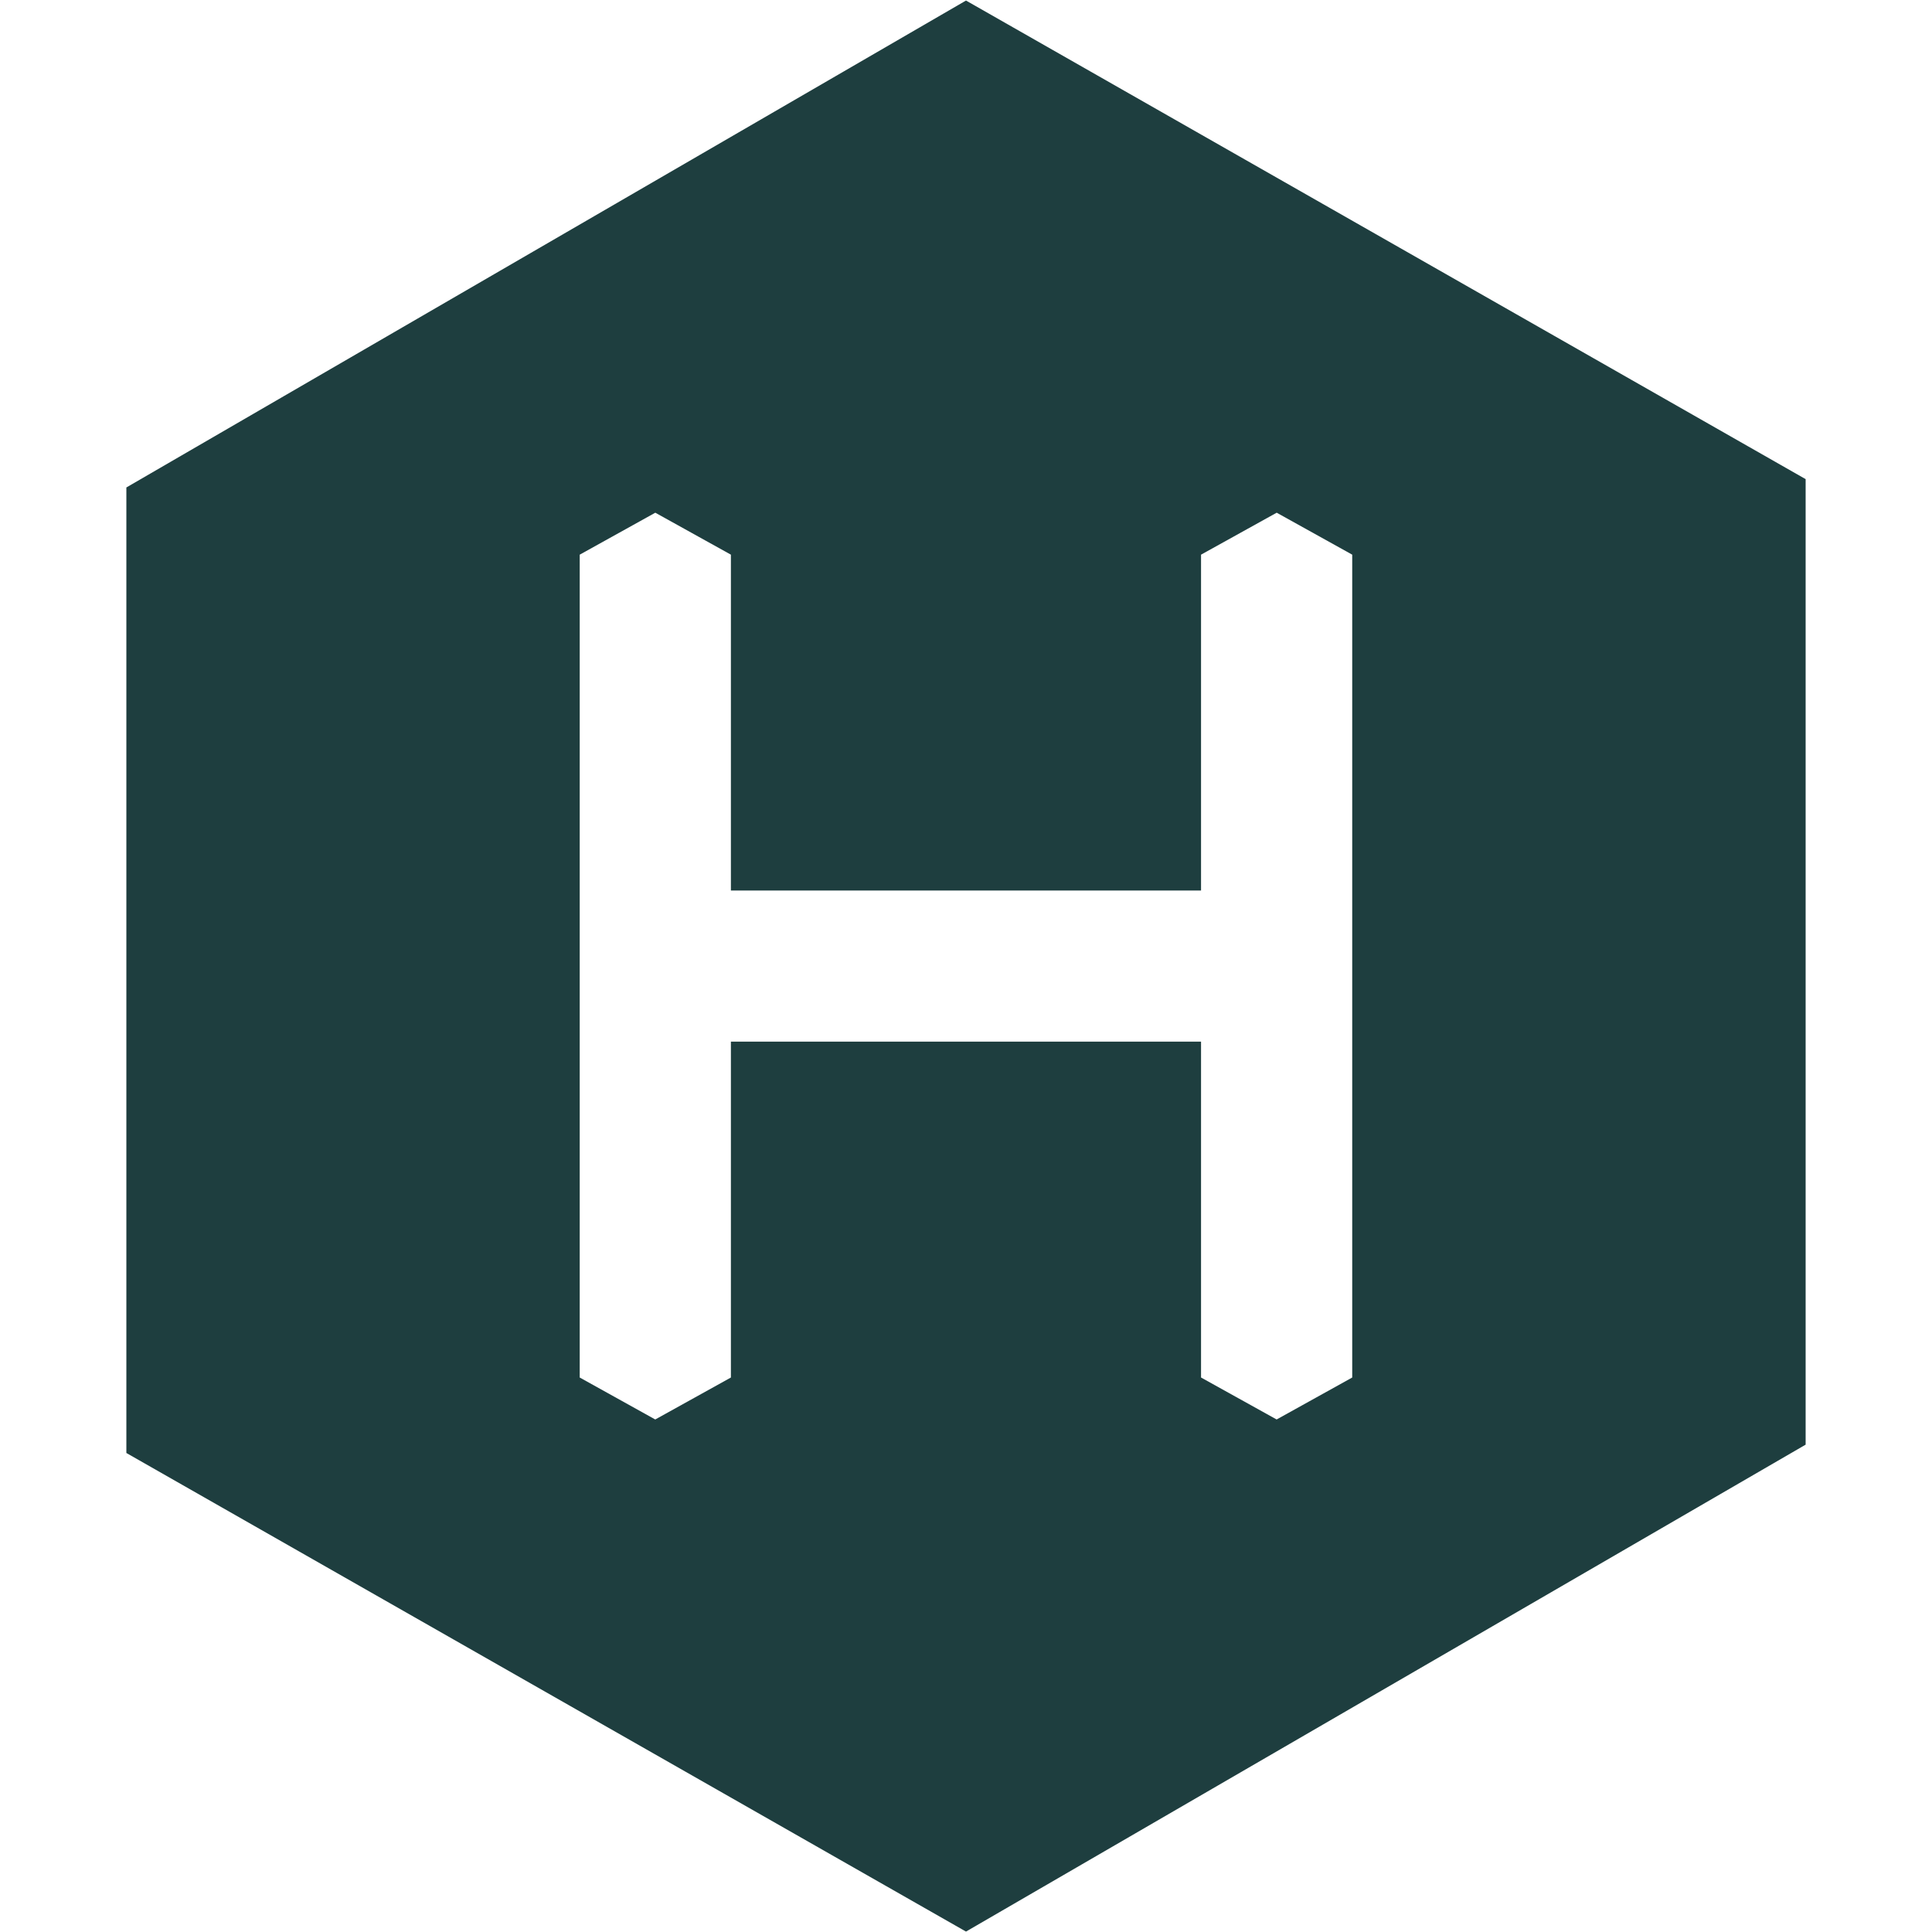
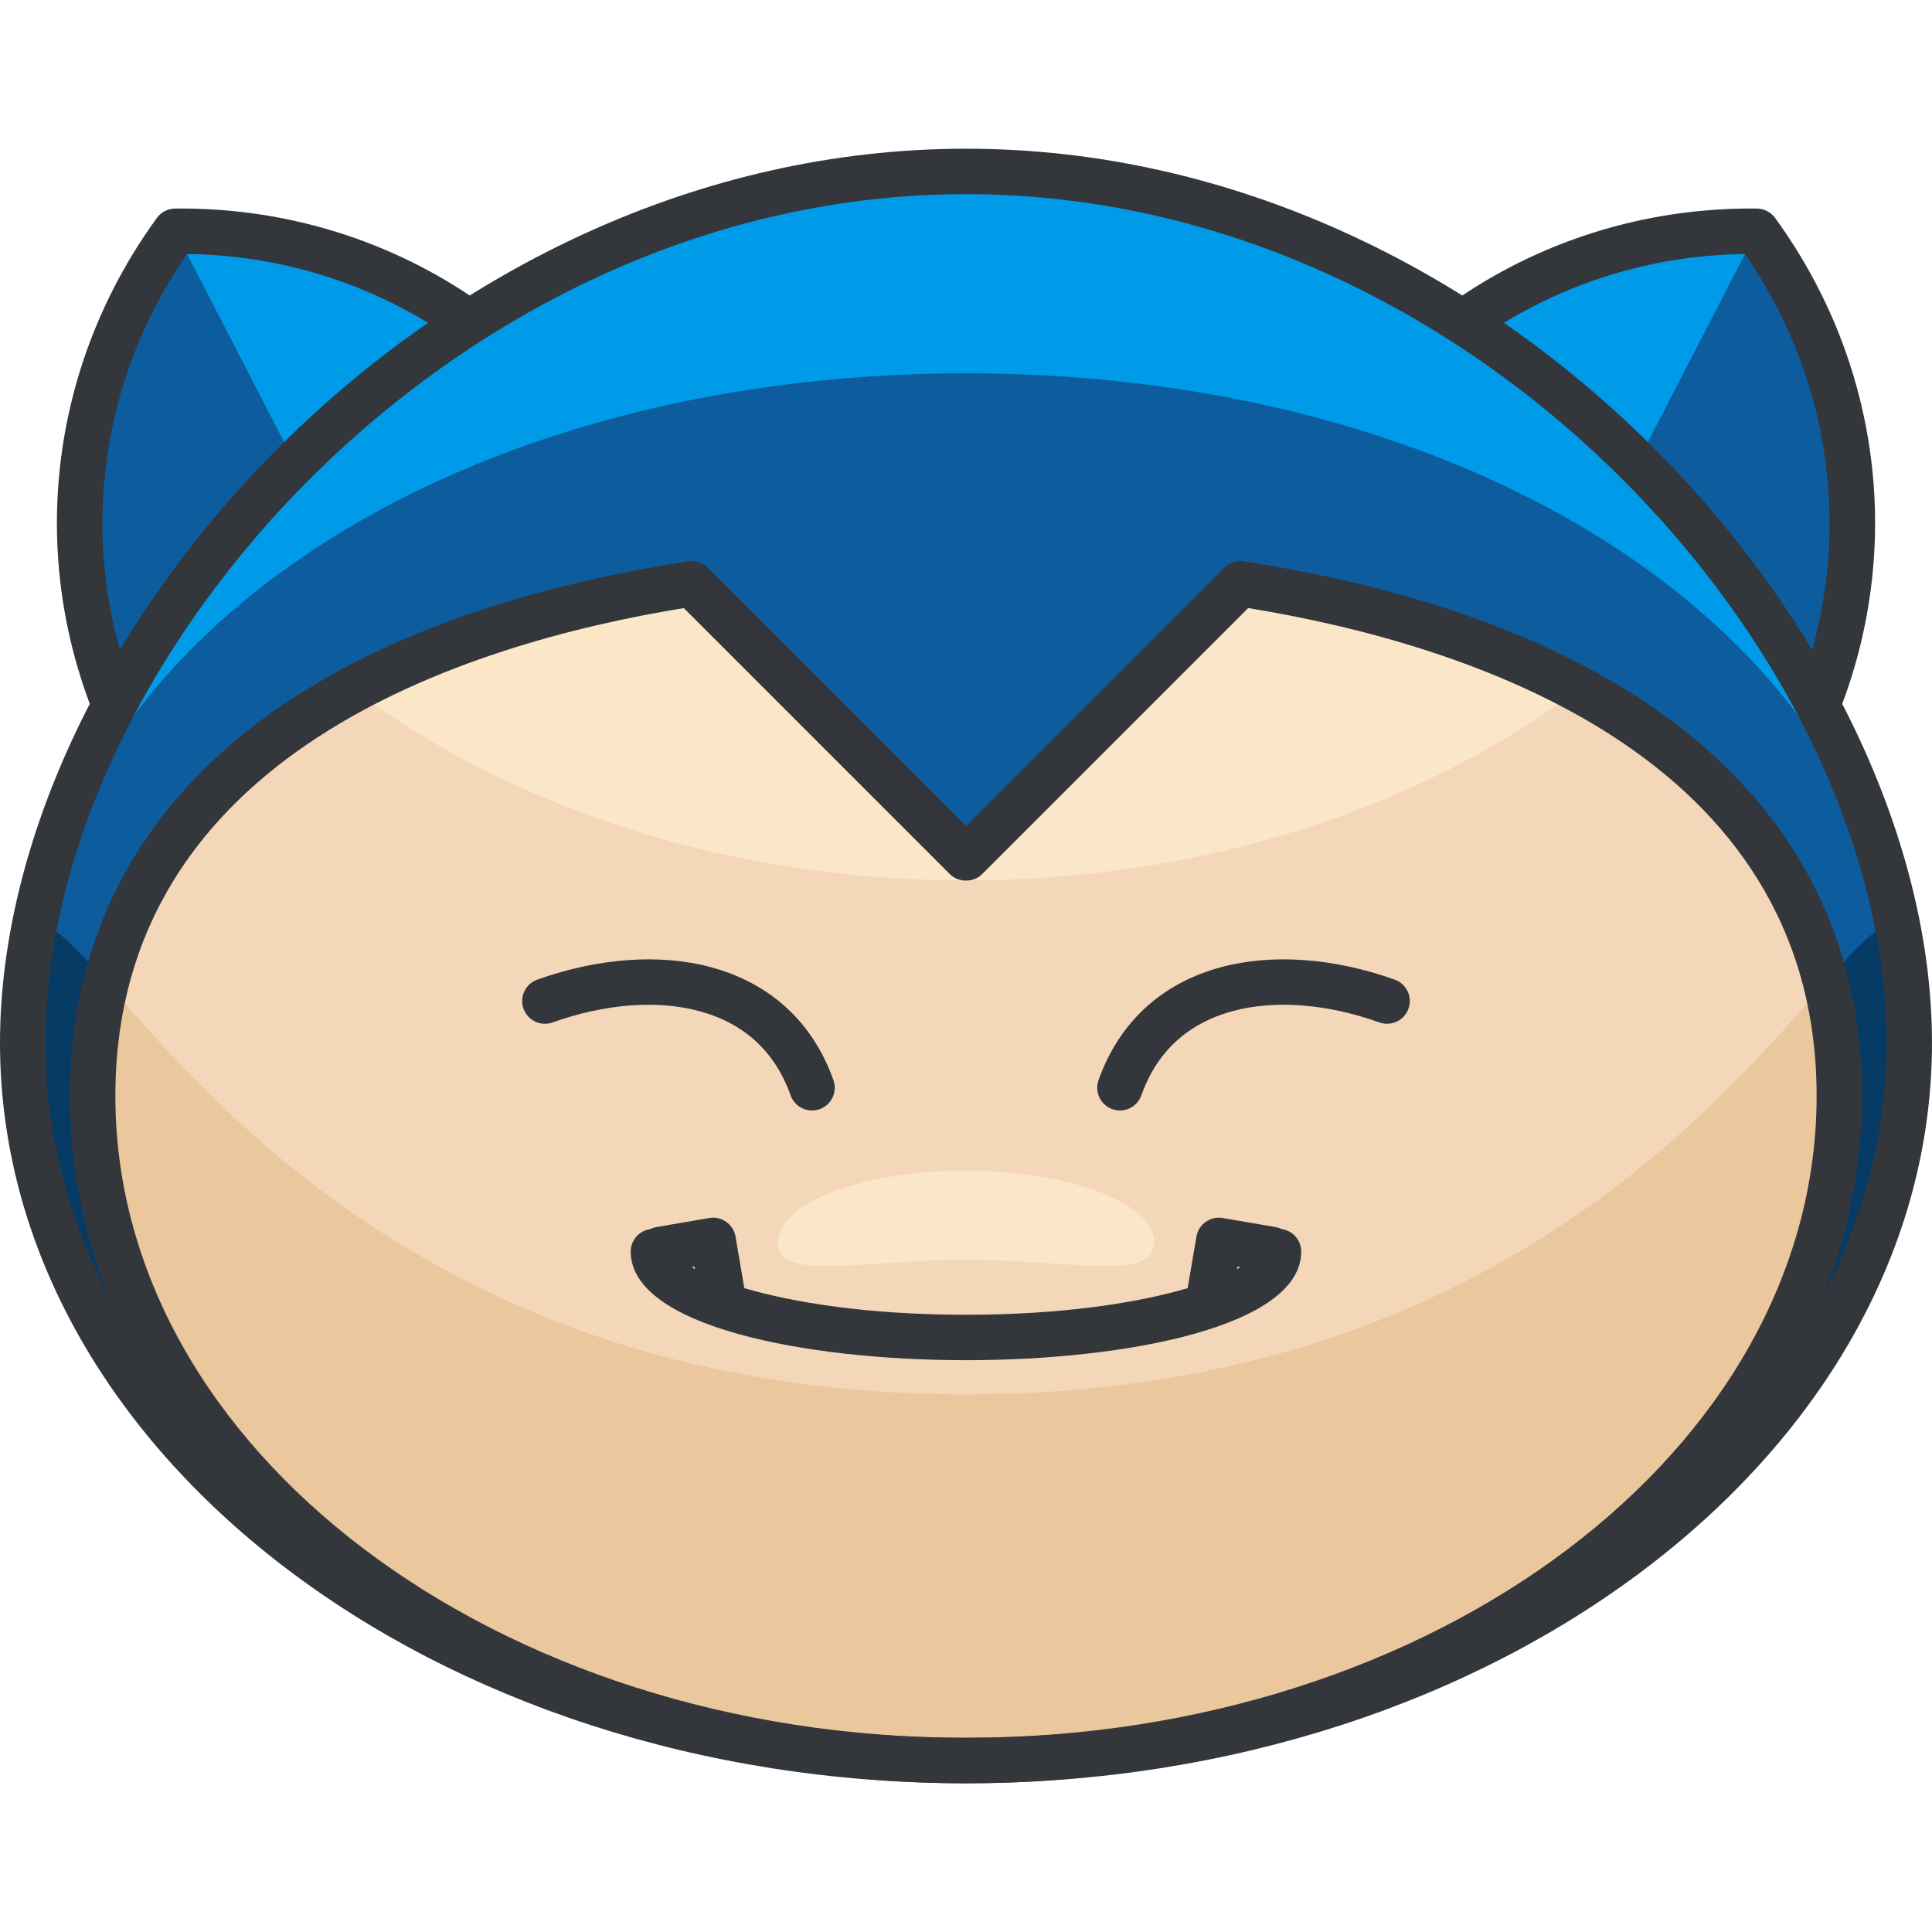
- <svg xmlns="http://www.w3.org/2000/svg" t="1542379931426" class="icon" style="" viewBox="0 0 1024 1024" version="1.1" p-id="1734" width="128" height="128">
+ <svg xmlns="http://www.w3.org/2000/svg" t="1649511788010" class="icon" viewBox="0 0 1024 1024" version="1.1" p-id="1569" width="200" height="200">
  <defs>
-     <style type="text/css" />
+     <style type="text/css">@font-face { font-family: feedback-iconfont; src: url("//at.alicdn.com/t/font_1031158_u69w8yhxdu.woff2?t=1630033759944") format("woff2"), url("//at.alicdn.com/t/font_1031158_u69w8yhxdu.woff?t=1630033759944") format("woff"), url("//at.alicdn.com/t/font_1031158_u69w8yhxdu.ttf?t=1630033759944") format("truetype"); }
+ </style>
  </defs>
-   <path d="M512 0.288L66.976 258.368v511.744L512 1023.776l445.024-258.08V253.952L512 0.288z m204.704 729.824l-40.064 22.24-40.064-22.24v-178.016h-249.184v178.016l-40.096 22.24-40.032-22.24V293.984l40.064-22.24 40.064 22.24v178.016h249.184V293.984l40.096-22.24 40.032 22.24v436.128z" fill="#1e3e3f" p-id="1735" />
+   <path d="M92.916 122.582c-56.578 77.717-68.428 183.704-21.316 274.95 47.104 91.294 140.349 142.991 236.508 141.931 56.578-77.75 68.42-183.704 21.308-274.982-47.112-91.27-140.333-142.982-236.5-141.899z" fill="#0D5C9E" p-id="1570" />
+   <path d="M308.108 539.454c56.578-77.75 68.42-183.704 21.308-274.982-47.112-91.262-140.333-142.982-236.5-141.899" fill="#009BE8" p-id="1571" />
+   <path d="M305.097 551.513c-103.473 0-196.839-56.666-244.2-148.466-47.875-92.723-39.34-202.908 22.28-287.555a12.059 12.059 0 0 1 9.602-4.954l3.187-0.016c103.433 0 196.767 56.65 244.152 148.426 47.867 92.739 39.332 202.933-22.272 287.595a12.043 12.043 0 0 1-9.602 4.954l-3.147 0.016zM99.138 134.625c-53.021 76.545-59.581 174.599-16.836 257.383 42.712 82.792 126.46 134.247 219.592 135.411 53.005-76.561 59.557-174.623 16.828-257.415-42.737-82.784-126.484-134.231-219.584-135.379z" fill="#33363A" p-id="1572" />
+   <path d="M931.084 122.582c56.578 77.717 68.428 183.704 21.316 274.95-47.104 91.294-140.341 142.991-236.508 141.931-56.578-77.75-68.42-183.704-21.308-274.982 47.112-91.27 140.333-142.982 236.5-141.899z" fill="#0D5C9E" p-id="1573" />
+   <path d="M715.892 539.454c-56.578-77.75-68.42-183.704-21.308-274.982 47.112-91.262 140.333-142.982 236.5-141.899" fill="#009BE8" p-id="1574" />
+   <path d="M718.903 551.513l-3.147-0.016a12.043 12.043 0 0 1-9.602-4.954c-61.604-84.662-70.138-194.864-22.272-287.587 47.377-91.784 140.726-148.434 244.152-148.434l3.187 0.016c3.806 0.048 7.362 1.879 9.602 4.954 61.62 84.646 70.163 194.84 22.28 287.563-47.361 91.792-140.734 148.458-244.2 148.458z m205.959-416.888c-93.108 1.148-176.847 52.596-219.584 135.379s-36.177 180.846 16.828 257.415c93.133-1.164 176.871-52.628 219.592-135.403 42.745-82.792 36.185-180.846-16.836-257.391z" fill="#33363A" p-id="1575" />
+   <path d="M1011.957 552.725c0 210.078-223.839 380.406-499.953 380.406S12.043 762.803 12.043 552.725c0-210.094 223.839-461.849 499.953-461.849s499.961 251.755 499.961 461.849z" fill="#009BE8" p-id="1576" />
+   <path d="M1011.957 552.725c0 210.078-223.839 380.406-499.953 380.406S12.043 762.803 12.043 552.725c0-210.094 223.839-354.859 499.953-354.859s499.961 144.765 499.961 354.859z" fill="#0D5C9E" p-id="1577" />
+   <path d="M1011.957 552.725c0 210.078-223.839 380.406-499.953 380.406S12.043 762.803 12.043 552.725c0-210.11 63.611 186.337 499.953 186.337s499.961-396.447 499.961-186.337z" fill="#063B66" p-id="1578" />
+   <path d="M657.387 309.433L511.996 454.824 366.613 309.433c-184.402 28.51-317.51 115.613-317.51 271.481 0 194.51 207.236 352.209 462.893 352.209s462.893-157.707 462.893-352.209c0.008-155.852-133.099-242.971-317.502-271.481z" fill="#F4D7B8" p-id="1579" />
+   <path d="M836.474 365.505c-49.978-27.016-111.02-45.555-179.095-56.072L511.996 454.824 366.613 309.433c-68.075 10.526-129.117 29.056-179.095 56.072 83.53 62.487 198.059 101.097 324.478 101.097 126.419 0 240.948-38.602 324.478-101.097z" fill="#FCE6C8" p-id="1580" />
+   <path d="M974.897 580.914a242.947 242.947 0 0 0-7.354-60.119c-57.59 65.674-184.804 218.267-455.538 218.267S114.047 586.47 56.458 520.795a242.578 242.578 0 0 0-7.354 60.119c0 188.425 194.494 342.318 439.064 351.744a669.832 669.832 0 0 0 23.829 0.474c7.989 0 15.921-0.185 23.829-0.474 244.577-9.426 439.072-163.319 439.072-351.744z" fill="#EAC79D" p-id="1581" />
+   <path d="M511.996 945.175c-261.879 0-474.936-163.407-474.936-364.252 0-150.072 116.384-250.719 327.714-283.388a12.123 12.123 0 0 1 10.357 3.388L512.004 437.803l136.865-136.889a12.011 12.011 0 0 1 10.357-3.388c211.331 32.669 327.714 133.308 327.714 283.388 0 200.853-213.057 364.261-474.944 364.261zM362.438 322.295C247.09 341.09 61.146 399.587 61.146 580.914c0 187.566 202.25 340.167 450.85 340.166s450.85-152.601 450.85-340.166c0-181.335-185.944-239.824-301.292-258.627L520.514 463.342c-4.52 4.52-12.517 4.52-17.029 0L362.438 322.295z" fill="#33363A" p-id="1582" />
+   <path d="M511.996 945.175C229.684 945.175 0 769.122 0 552.725 0 338.071 228.383 78.825 511.996 78.825s511.996 259.246 511.996 473.892c0.008 216.405-229.676 392.457-511.996 392.457z m0-842.263C241.727 102.911 24.086 348.99 24.086 552.725c0 203.117 218.877 368.363 487.91 368.363s487.91-165.246 487.91-368.363c0.008-203.735-217.633-449.814-487.91-449.814z" fill="#33363A" p-id="1583" />
+   <path d="M611.68 658.519c0 20.979-44.631 9.201-99.684 9.201s-99.684 11.778-99.684-9.201 44.631-38.008 99.684-38.008 99.684 17.029 99.684 38.008z" fill="#FCE6C8" p-id="1584" />
+   <path d="M430.401 588.573a12.059 12.059 0 0 1-11.345-7.997c-8.286-23.251-24.656-38.305-48.646-44.72-22.328-5.981-49.858-3.822-77.541 6.062a12.043 12.043 0 1 1-8.101-22.689c32.243-11.505 64.864-13.874 91.864-6.64 31.649 8.47 54.161 29.184 65.112 59.902a12.043 12.043 0 0 1-11.345 16.081zM593.591 588.573a12.043 12.043 0 0 1-11.345-16.089c10.951-30.718 33.472-51.432 65.121-59.902 26.992-7.226 59.621-4.857 91.864 6.64a12.043 12.043 0 0 1-8.101 22.689c-27.683-9.883-55.221-12.051-77.541-6.062-23.998 6.423-40.368 21.469-48.654 44.72-1.766 4.93-6.399 8.005-11.345 8.005zM679.442 651.478a12.035 12.035 0 0 0-3.187-1.076l-28.213-4.833a12.067 12.067 0 0 0-13.906 9.851l-4.665 27.346c-25.925 7.587-65.369 14.082-117.483 14.082s-91.559-6.503-117.483-14.082l-4.665-27.346a12.067 12.067 0 0 0-13.906-9.851l-28.213 4.833a11.754 11.754 0 0 0-3.187 1.076 12.019 12.019 0 0 0-10.245 11.858c0 39.573 92.113 57.598 177.69 57.598s177.69-18.024 177.69-57.598a11.979 11.979 0 0 0-10.229-11.858z m-311.079 21.196c-0.666-0.369-1.156-0.715-1.766-1.068l1.533-0.265 0.233 1.333z m287.498-1.333l1.533 0.265c-0.602 0.361-1.092 0.707-1.766 1.068l0.233-1.333z" fill="#33363A" p-id="1585" />
</svg>
